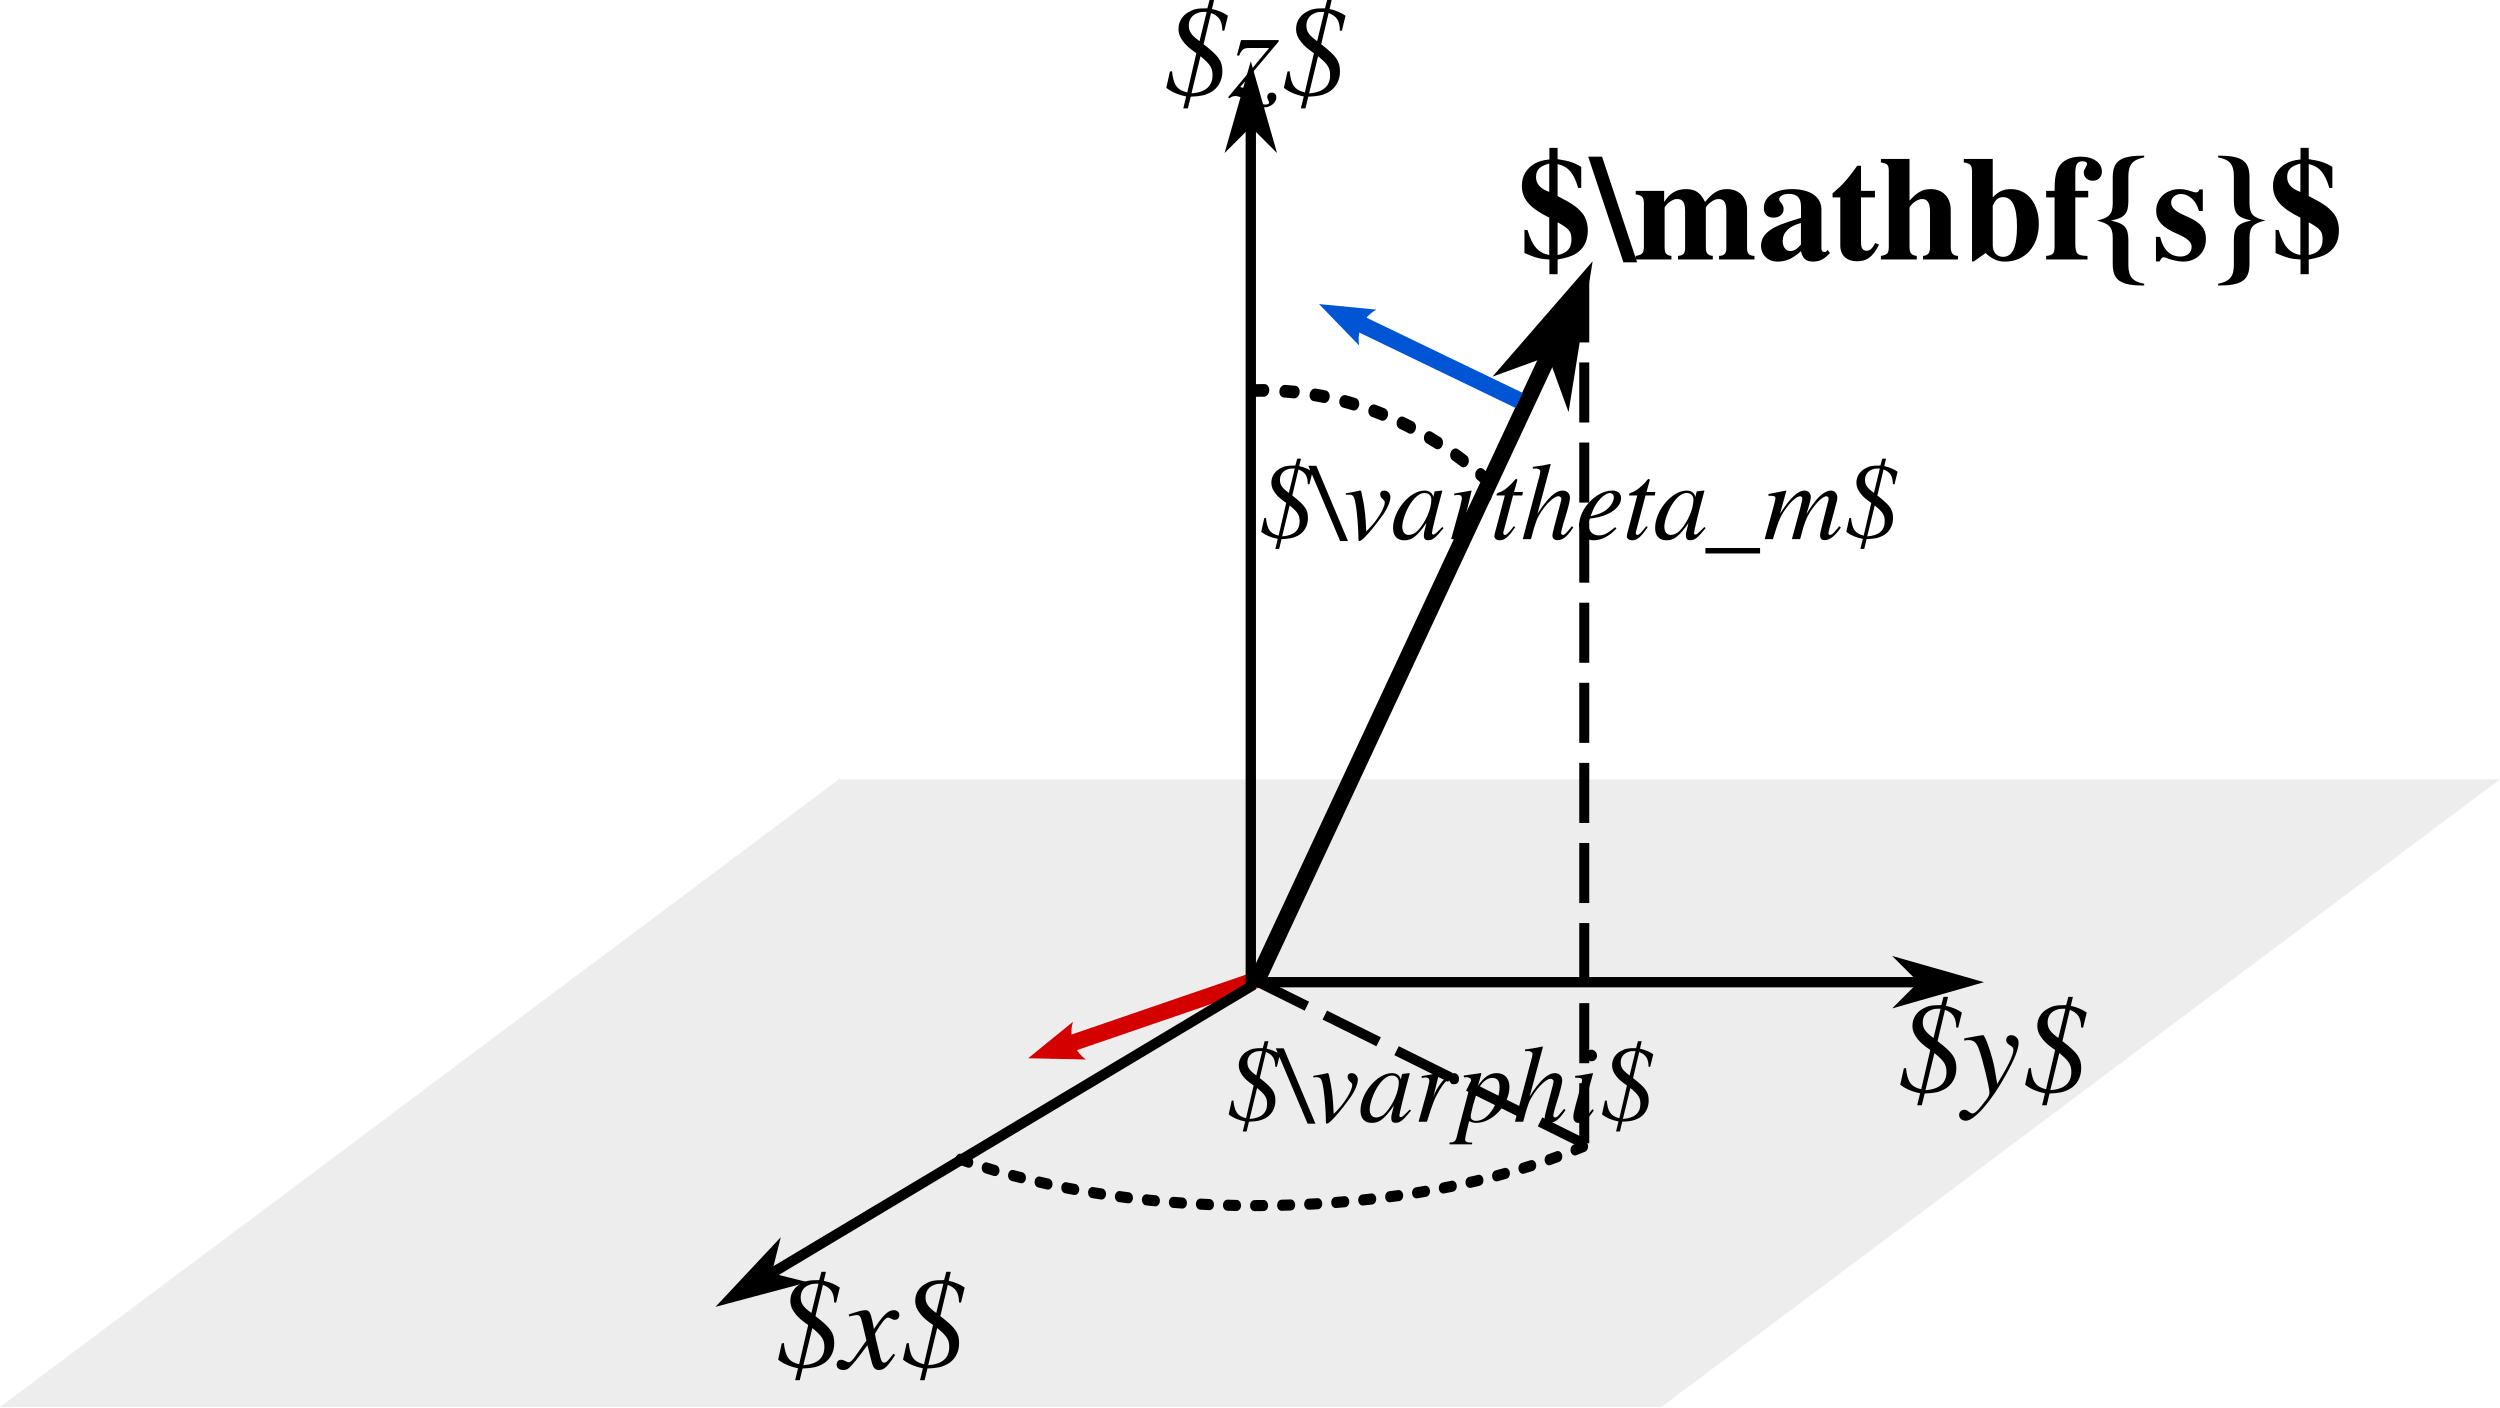
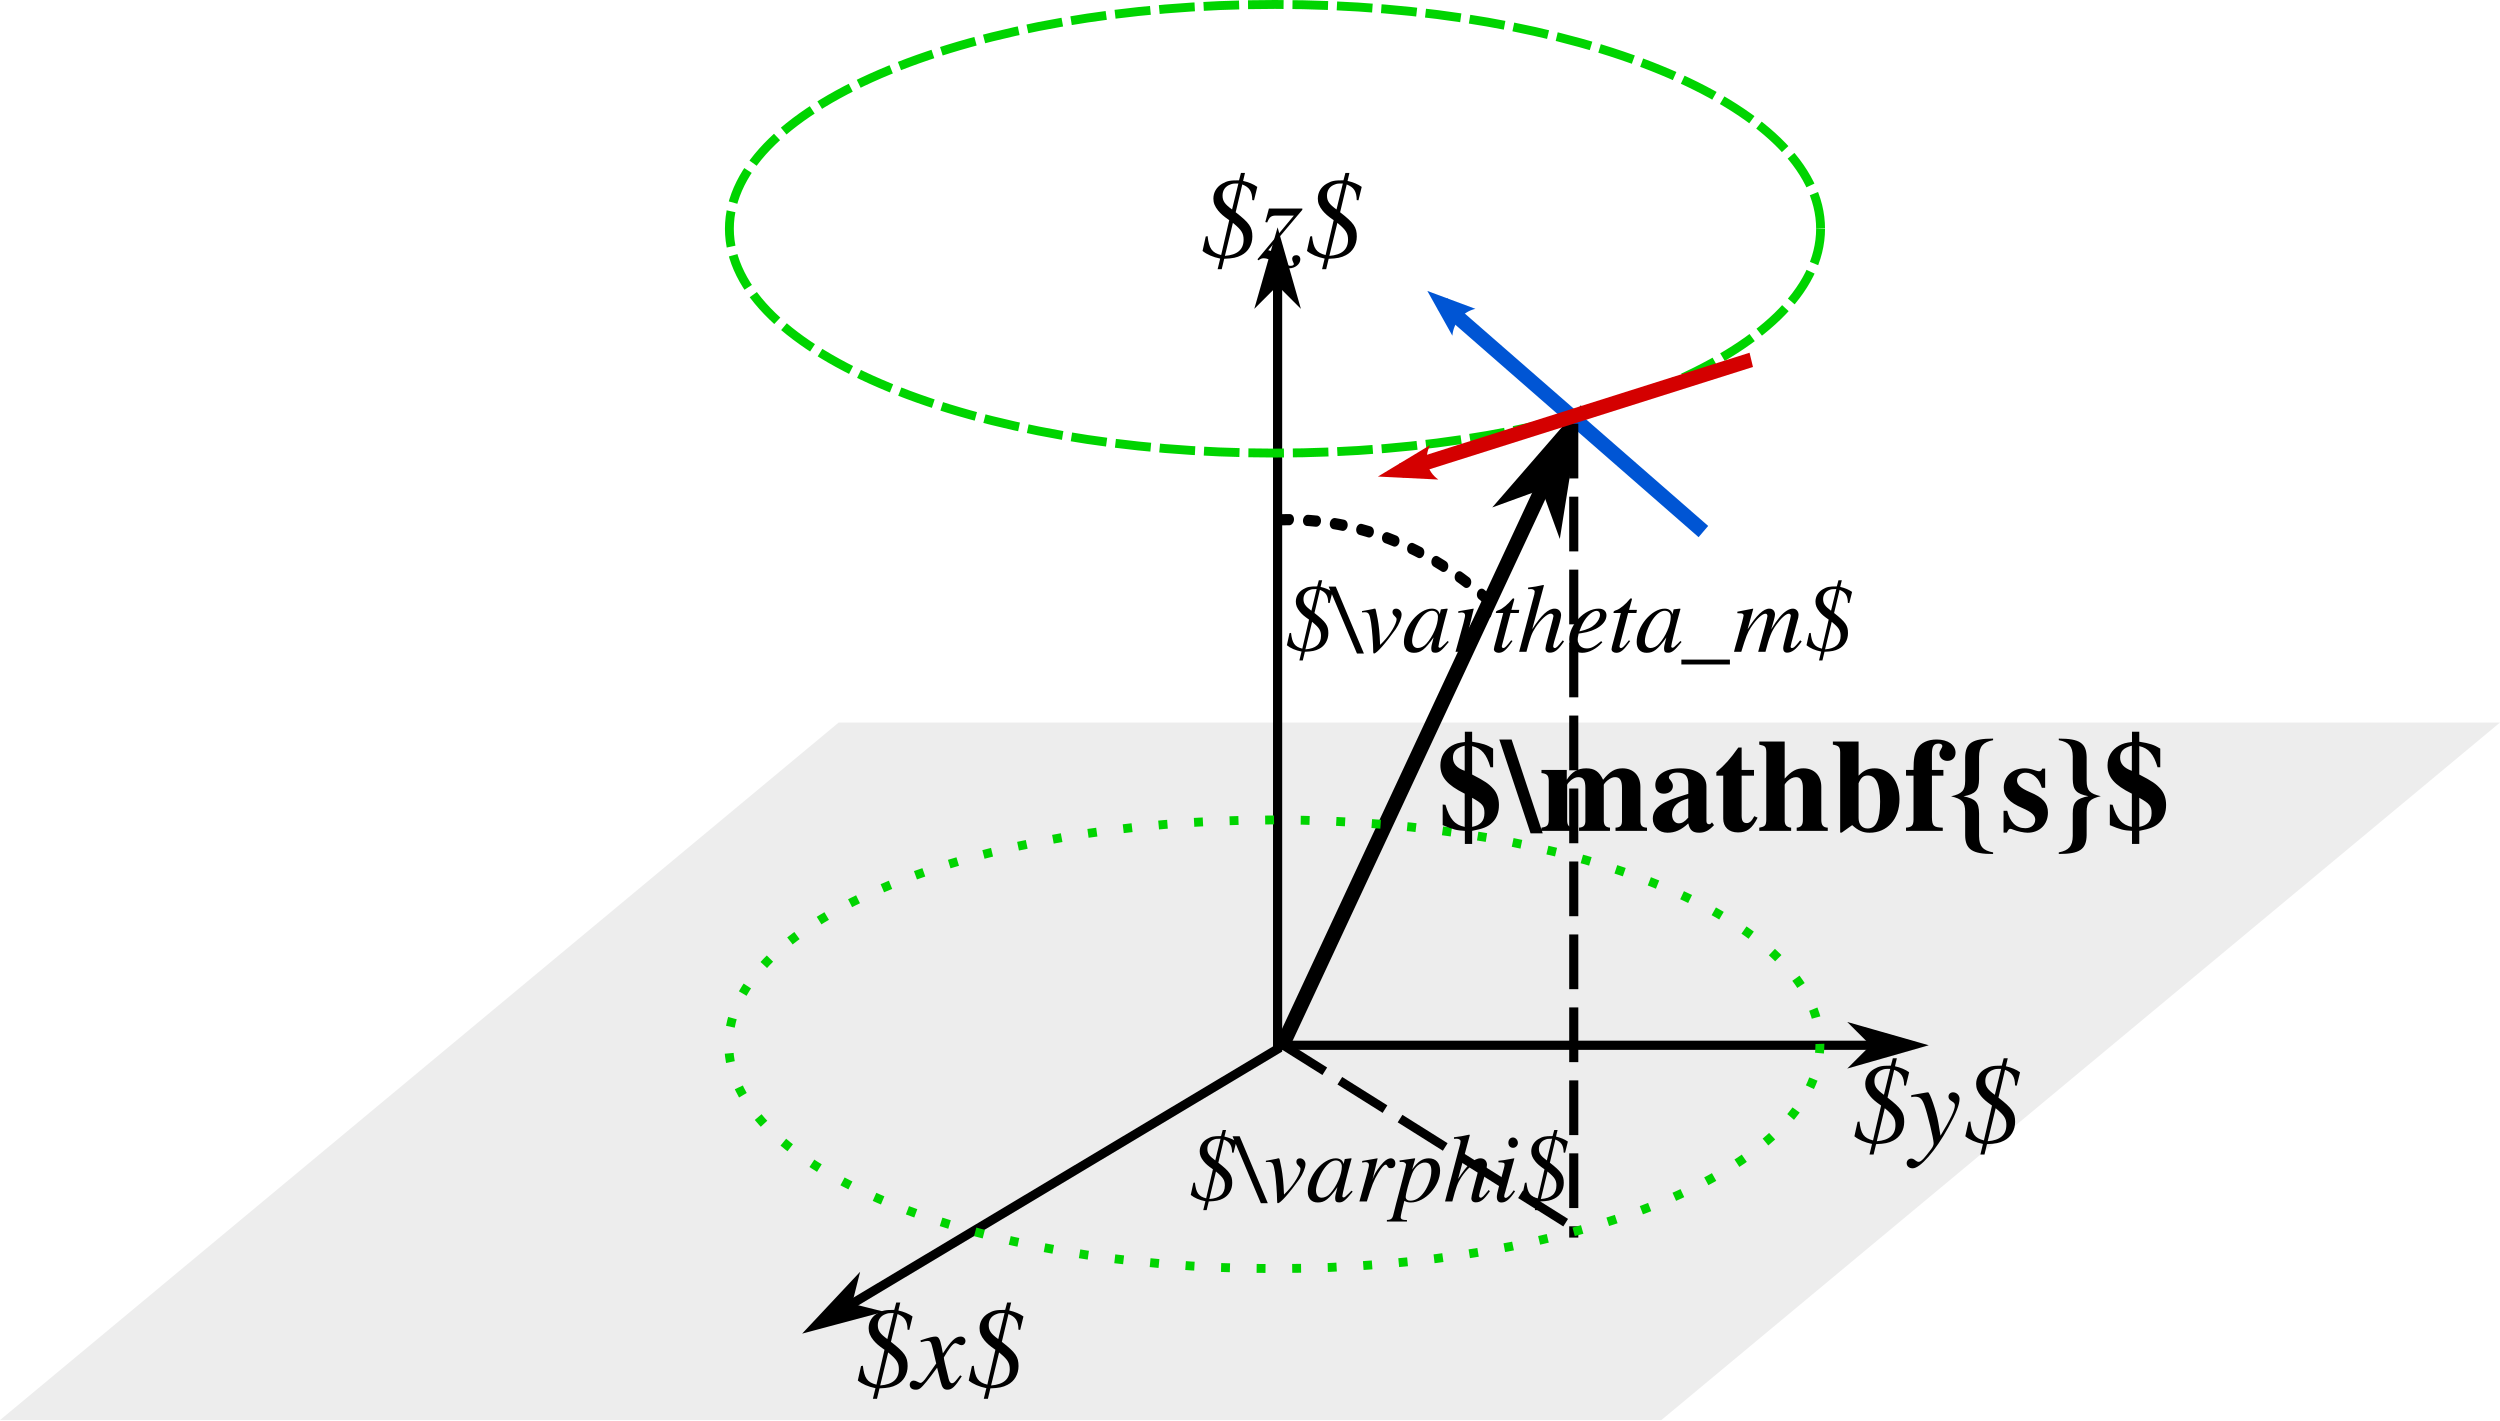
- <svg xmlns="http://www.w3.org/2000/svg" xmlns:xlink="http://www.w3.org/1999/xlink" width="499.452" height="281.1" id="svg2" version="1.1">
+ <svg xmlns="http://www.w3.org/2000/svg" xmlns:xlink="http://www.w3.org/1999/xlink" width="562.345" height="319.428" id="svg2" version="1.1">
  <defs id="defs4">
    <marker style="overflow:visible" id="Arrow2Send" refX="0" refY="0" orient="auto">
      <path transform="matrix(-0.3,0,0,-0.3,0.69,0)" d="M 8.719,4.034 -2.207,0.016 8.719,-4.002 c -1.745,2.372 -1.735,5.617 -6e-7,8.035 z" style="fill-rule:evenodd;stroke-width:0.625;stroke-linejoin:round" id="path3794" />
    </marker>
    <linearGradient id="linearGradient4585">
      <stop style="stop-color:#cccccc;stop-opacity:1;" offset="0" id="stop4587" />
      <stop id="stop4589" offset="0.664" style="stop-color:#cccccc;stop-opacity:0.498;" />
      <stop style="stop-color:#cccccc;stop-opacity:0;" offset="1" id="stop4591" />
    </linearGradient>
    <linearGradient id="linearGradient4573">
      <stop style="stop-color:#cccccc;stop-opacity:0.498;" offset="0" id="stop4583" />
      <stop id="stop4577" offset="1" style="stop-color:#cccccc;stop-opacity:0;" />
    </linearGradient>
    <marker style="overflow:visible" id="Arrow1Mend" refX="0" refY="0" orient="auto">
      <path transform="matrix(-0.4,0,0,-0.4,-4,0)" style="fill-rule:evenodd;stroke:#000000;stroke-width:1pt" d="M 0,0 5,-5 -12.5,0 5,5 0,0 Z" id="path3770" />
    </marker>
    <marker style="overflow:visible" id="Arrow1Mstart" refX="0" refY="0" orient="auto">
      <path transform="matrix(0.4,0,0,0.4,4,0)" style="fill-rule:evenodd;stroke:#000000;stroke-width:1pt" d="M 0,0 5,-5 -12.5,0 5,5 0,0 Z" id="path3767" />
    </marker>
    <marker style="overflow:visible" id="Arrow2SendJ" refX="0" refY="0" orient="auto">
      <path transform="matrix(-0.3,0,0,-0.3,0.69,0)" d="M 8.719,4.034 -2.207,0.016 8.719,-4.002 c -1.745,2.372 -1.735,5.617 -6e-7,8.035 z" style="fill:#800000;fill-rule:evenodd;stroke:#800000;stroke-width:0.625;stroke-linejoin:round" id="path3145" />
    </marker>
    <linearGradient xlink:href="#linearGradient4573" id="linearGradient3275" gradientUnits="userSpaceOnUse" x1="325.017" y1="363.186" x2="325.017" y2="379.096" gradientTransform="matrix(3.303056,0,0,3.303056,-681.3398,-937.4149)" />
  </defs>
-   <g id="layer1" transform="translate(-151.7025,-86.81512)">
-     <rect style="fill:#ededed;fill-opacity:1;stroke:none" id="rect4143" width="331.903" height="209.275" x="643.312" y="404.762" transform="matrix(1,0,-0.8006186,0.5991744,0,0)" />
-     <g id="g5520" style="fill:#d40000;fill-opacity:1;stroke:none" transform="matrix(0.8781197,0.478441,-0.478441,0.8781197,184.2954,-158.3922)">
-       <g id="g5536" style="fill:#d40000;fill-opacity:1">
-         <path id="path4942" d="M 402.688,280.344 372,313.875 l 2.438,2.219 30.688,-33.531 -2.438,-2.219 z" style="color:#000000;font-style:normal;font-variant:normal;font-weight:normal;font-stretch:normal;font-size:medium;line-height:normal;font-family:Sans;-inkscape-font-specification:Sans;text-indent:0;text-align:start;text-decoration:none;text-decoration-line:none;letter-spacing:normal;word-spacing:normal;text-transform:none;direction:ltr;block-progression:tb;writing-mode:lr-tb;baseline-shift:baseline;text-anchor:start;display:inline;overflow:visible;visibility:visible;fill:#d40000;fill-opacity:1;stroke:none;stroke-width:3.303;marker:none;enable-background:accumulate" />
-         <path d="m 380.47,312.986 -10.245,5.301 4.37,-10.676 c 0.567,2.863 2.946,5.026 5.875,5.374 z" style="fill:#d40000;fill-opacity:1;fill-rule:evenodd;stroke:none" id="path5526" />
-       </g>
-     </g>
+   <g id="layer1" transform="translate(-114.2088,-47.91587)">
+     <rect style="fill:#ededed;fill-opacity:1;stroke:none" id="rect4143" width="373.697" height="245.371" x="555.868" y="329.089" transform="matrix(1,0,-0.7688249,0.6394593,0,0)" />
+     <text xml:space="preserve" style="font-style:normal;font-variant:normal;font-weight:normal;font-stretch:normal;font-size:20px;line-height:125%;font-family:msbm10;-inkscape-font-specification:msbm10;letter-spacing:0px;word-spacing:0px;fill:#000000;fill-opacity:1;stroke:none;stroke-width:1px;stroke-linecap:butt;stroke-linejoin:miter;stroke-opacity:1" x="304.286" y="354.505" id="text3380">
+       <tspan id="tspan3382" x="304.286" y="354.505" />
+     </text>
    <path id="path2985" d="m 401.588,103.116 0,180.76 -103.459,61.935" style="fill:none;stroke:#000000;stroke-width:2.064;stroke-linecap:butt;stroke-linejoin:miter;stroke-miterlimit:4;stroke-dasharray:none;stroke-opacity:1;marker-start:url(#Arrow1Mstart);marker-end:url(#Arrow1Mend)" />
    <path id="path2987" d="m 401.577,283.037 142.422,0" style="fill:url(#linearGradient3275);fill-opacity:1;stroke:#000000;stroke-width:2.064;stroke-linecap:butt;stroke-linejoin:miter;stroke-miterlimit:4;stroke-dasharray:none;stroke-opacity:1;marker-end:url(#Arrow1Mend)" />
    <path id="path4595" d="M 403.052,282.227 467.129,144.906" style="fill:none;stroke:#000000;stroke-width:3.303px;stroke-linecap:butt;stroke-linejoin:miter;stroke-opacity:1;marker-end:url(#Arrow1Mend)" />
-     <path transform="matrix(4.30661,0,0,5.298712,-1009.213,-1673.697)" d="m 343.027,375.479 c -8.143,2.795 -20.333,2.983 -29.041,0.45" id="path4858" style="fill:none;stroke:#000000;stroke-width:0.419;stroke-linecap:round;stroke-miterlimit:4;stroke-dasharray:0.419, 0.837;stroke-dashoffset:0;stroke-opacity:1" />
-     <g id="g5528" style="fill:#0055d4;fill-opacity:1;stroke:none">
-       <path style="color:#000000;font-style:normal;font-variant:normal;font-weight:normal;font-stretch:normal;font-size:medium;line-height:normal;font-family:Sans;-inkscape-font-specification:Sans;text-indent:0;text-align:start;text-decoration:none;text-decoration-line:none;letter-spacing:normal;word-spacing:normal;text-transform:none;direction:ltr;block-progression:tb;writing-mode:lr-tb;baseline-shift:baseline;text-anchor:start;display:inline;overflow:visible;visibility:visible;fill:#0055d4;fill-opacity:1;fill-rule:nonzero;stroke:none;stroke-width:3.303;marker:none;enable-background:accumulate" d="m 419.969,148 -1.438,2.969 35.938,17.344 1.438,-3 L 419.969,148 Z" id="path3234" />
-       <path id="path5534" style="fill:#0055d4;fill-opacity:1;fill-rule:evenodd;stroke:none;stroke-width:0.619;stroke-linejoin:round" d="m 423.237,155.85 -8.024,-8.288 11.481,1.115 c -2.579,1.366 -3.966,4.267 -3.458,7.173 z" />
+     <g id="g4262" transform="matrix(0.7472278,0.664568,-0.664568,0.7472278,88.65067,-294.4699)">
+       <g transform="matrix(0.8927948,-0.4504636,0.4504636,0.8927948,92.86816,129.6819)" style="fill:#0055d4;fill-opacity:1;stroke:none" id="g5528">
+         <path id="path3234" d="m 419.969,148 -1.438,2.969 69.864,34.461 1.438,-3 z" style="color:#000000;font-style:normal;font-variant:normal;font-weight:normal;font-stretch:normal;font-size:medium;line-height:normal;font-family:Sans;-inkscape-font-specification:Sans;text-indent:0;text-align:start;text-decoration:none;text-decoration-line:none;letter-spacing:normal;word-spacing:normal;text-transform:none;direction:ltr;block-progression:tb;writing-mode:lr-tb;baseline-shift:baseline;text-anchor:start;display:inline;overflow:visible;visibility:visible;fill:#0055d4;fill-opacity:1;fill-rule:nonzero;stroke:none;stroke-width:3.303;marker:none;enable-background:accumulate" />
+         <path d="m 423.237,155.85 -8.024,-8.288 11.481,1.115 c -2.579,1.366 -3.966,4.267 -3.458,7.173 z" style="fill:#0055d4;fill-opacity:1;fill-rule:evenodd;stroke:none;stroke-width:0.619;stroke-linejoin:round" id="path5534" />
+       </g>
    </g>
-     <path style="fill:none;stroke:#000000;stroke-width:2;stroke-linecap:butt;stroke-linejoin:miter;stroke-miterlimit:4;stroke-dasharray:12, 4;stroke-dashoffset:0;stroke-opacity:1" d="m 468.206,143.225 0,173.999" id="path4104" />
-     <path style="fill:none;stroke:#000000;stroke-width:2;stroke-linecap:butt;stroke-linejoin:miter;stroke-miterlimit:4;stroke-dasharray:12, 4;stroke-dashoffset:0;stroke-opacity:1" d="m 402.041,282.5 65.66,32.577" id="path4104-2" />
-     <path style="fill:none;stroke:#000000;stroke-width:2.294;stroke-linecap:round;stroke-linejoin:miter;stroke-miterlimit:4;stroke-dasharray:2.294, 4.588;stroke-dashoffset:0;stroke-opacity:1" id="path4129" d="m 274.892,402.805 c 16.028,11.89 27.801,29.184 33.409,49.074" transform="matrix(0.7386865,-0.6740492,0.4944436,0.8692097,0,0)" />
-     <g id="g3031">
-       <text id="text3036" y="138.653" x="454.884" style="font-style:italic;font-variant:normal;font-weight:normal;font-stretch:normal;font-size:26.424px;line-height:125%;font-family:'Nimbus Sans L';-inkscape-font-specification:'Sans Italic';letter-spacing:0px;word-spacing:0px;fill:#000000;fill-opacity:1;stroke:none" xml:space="preserve">
-         <tspan style="font-style:normal;font-variant:normal;font-weight:bold;font-stretch:normal;font-size:29.728px;font-family:'Nimbus Roman No9 L';-inkscape-font-specification:'Nimbus Roman No9 L Bold'" y="138.653" x="454.884" id="tspan3038">$\mathbf{s}$</tspan>
+     <path style="fill:none;stroke:#000000;stroke-width:2.051;stroke-linecap:butt;stroke-linejoin:miter;stroke-miterlimit:4;stroke-dasharray:12.309, 4.103;stroke-dashoffset:0;stroke-opacity:1" d="m 468.206,143.225 0,183.07" id="path4104" />
+     <path style="fill:none;stroke:#000000;stroke-width:2;stroke-linecap:butt;stroke-linejoin:miter;stroke-miterlimit:4;stroke-dasharray:12, 4;stroke-dashoffset:0;stroke-opacity:1" d="m 402.041,282.5 66.265,41.648" id="path4104-2" />
+     <path style="fill:none;stroke:#000000;stroke-width:2.294;stroke-linecap:round;stroke-linejoin:miter;stroke-miterlimit:4;stroke-dasharray:2.294, 4.588;stroke-dashoffset:0;stroke-opacity:1" id="path4129" d="m 274.892,402.805 a 86.697,92.076 0 0 1 33.409,49.074" transform="matrix(0.7386865,-0.6740492,0.4944436,0.8692097,0,0)" />
+     <ellipse style="opacity:1;fill:none;fill-opacity:1;fill-rule:nonzero;stroke:#00d400;stroke-width:2;stroke-linecap:butt;stroke-linejoin:round;stroke-miterlimit:4;stroke-dasharray:8, 2;stroke-dashoffset:0;stroke-opacity:1" id="path4222" cx="401.001" cy="99.374" rx="122.725" ry="50.458" />
+     <g id="g4252" transform="matrix(1.181332,0.03657291,-0.1628596,1.01694,50.85003,-161.2353)">
+       <g transform="matrix(0.8781197,0.478441,-0.478441,0.8781197,184.2954,-158.3922)" style="fill:#d40000;fill-opacity:1;stroke:none" id="g5520">
+         <g style="fill:#d40000;fill-opacity:1" id="g5536">
+           <g id="g4258">
+             <path id="path4942" d="M 414.509,260.238 372,313.875 l 2.438,2.219 42.509,-53.638 z" style="color:#000000;font-style:normal;font-variant:normal;font-weight:normal;font-stretch:normal;font-size:medium;line-height:normal;font-family:Sans;-inkscape-font-specification:Sans;text-indent:0;text-align:start;text-decoration:none;text-decoration-line:none;letter-spacing:normal;word-spacing:normal;text-transform:none;direction:ltr;block-progression:tb;writing-mode:lr-tb;baseline-shift:baseline;text-anchor:start;display:inline;overflow:visible;visibility:visible;fill:#d40000;fill-opacity:1;stroke:none;stroke-width:3.303;marker:none;enable-background:accumulate" />
+             <path d="m 380.47,312.986 -10.245,5.301 4.37,-10.676 c 0.567,2.863 2.946,5.026 5.875,5.374 z" style="fill:#d40000;fill-opacity:1;fill-rule:evenodd;stroke:none" id="path5526" />
+           </g>
+         </g>
+       </g>
+     </g>
+     <ellipse style="opacity:1;fill:none;fill-opacity:1;fill-rule:nonzero;stroke:#00d400;stroke-width:2;stroke-linecap:butt;stroke-linejoin:round;stroke-miterlimit:4;stroke-dasharray:2, 6;stroke-dashoffset:0;stroke-opacity:1" id="path4222-3" cx="400.854" cy="282.808" rx="122.725" ry="50.458" />
+     <g id="g4385">
+       <text id="text3036" y="234.806" x="437.347" style="font-style:italic;font-variant:normal;font-weight:normal;font-stretch:normal;font-size:26.424px;line-height:125%;font-family:'Nimbus Sans L';-inkscape-font-specification:'Sans Italic';letter-spacing:0px;word-spacing:0px;fill:#000000;fill-opacity:1;stroke:none" xml:space="preserve">
+         <tspan style="font-style:normal;font-variant:normal;font-weight:bold;font-stretch:normal;font-size:29.728px;font-family:'Nimbus Roman No9 L';-inkscape-font-specification:'Nimbus Roman No9 L Bold'" y="234.806" x="437.347" id="tspan3038">$\mathbf{s}$</tspan>
      </text>
      <text id="text3040" y="106.131" x="383.896" style="font-style:italic;font-variant:normal;font-weight:normal;font-stretch:normal;font-size:26.424px;line-height:125%;font-family:'Nimbus Sans L';-inkscape-font-specification:'Sans Italic';letter-spacing:0px;word-spacing:0px;fill:#000000;fill-opacity:1;stroke:none" xml:space="preserve">
        <tspan style="font-style:italic;font-variant:normal;font-weight:normal;font-stretch:normal;font-size:26.424px;font-family:'Nimbus Roman No9 L';-inkscape-font-specification:'Nimbus Roman No9 L Italic'" y="106.131" x="383.896" id="tspan3042">$z$</tspan>
      </text>
      <text id="text3040-3" y="360.215" x="306.352" style="font-style:italic;font-variant:normal;font-weight:normal;font-stretch:normal;font-size:26.424px;line-height:125%;font-family:'Nimbus Sans L';-inkscape-font-specification:'Sans Italic';letter-spacing:0px;word-spacing:0px;fill:#000000;fill-opacity:1;stroke:none" xml:space="preserve">
        <tspan style="font-style:italic;font-variant:normal;font-weight:normal;font-stretch:normal;font-size:26.424px;font-family:'Nimbus Roman No9 L';-inkscape-font-specification:'Nimbus Roman No9 L Italic'" y="360.215" x="306.352" id="tspan3042-2">$x$</tspan>
      </text>
      <text id="text3040-3-6" y="305.277" x="530.523" style="font-style:italic;font-variant:normal;font-weight:normal;font-stretch:normal;font-size:26.424px;line-height:125%;font-family:'Nimbus Sans L';-inkscape-font-specification:'Sans Italic';letter-spacing:0px;word-spacing:0px;fill:#000000;fill-opacity:1;stroke:none" xml:space="preserve">
        <tspan style="font-style:italic;font-variant:normal;font-weight:normal;font-stretch:normal;font-size:26.424px;font-family:'Nimbus Roman No9 L';-inkscape-font-specification:'Nimbus Roman No9 L Italic'" y="305.277" x="530.523" id="tspan3042-2-3">$y$</tspan>
      </text>
      <text id="text4131" y="194.522" x="402.99" style="font-style:italic;font-variant:normal;font-weight:normal;font-stretch:normal;font-size:22px;line-height:125%;font-family:'Nimbus Sans L';-inkscape-font-specification:'Nimbus Roman No9 L Italic';letter-spacing:0px;word-spacing:0px;fill:#000000;fill-opacity:1;stroke:none" xml:space="preserve">
        <tspan style="font-style:italic;font-variant:normal;font-weight:normal;font-stretch:normal;font-family:'Nimbus Roman No9 L';-inkscape-font-specification:'Nimbus Roman No9 L Italic'" y="194.522" x="402.99" id="tspan4133">$\vartheta_m$<tspan id="tspan4137" style="font-size:65.001%;baseline-shift:sub" />
        </tspan>
      </text>
-       <text id="text4139" y="310.91" x="396.485" style="font-style:normal;font-variant:normal;font-weight:normal;font-stretch:normal;font-size:22px;line-height:125%;font-family:'Nimbus Sans L';-inkscape-font-specification:Sans;letter-spacing:0px;word-spacing:0px;fill:#000000;fill-opacity:1;stroke:none" xml:space="preserve">
-         <tspan style="font-style:italic;font-variant:normal;font-weight:normal;font-stretch:normal;font-family:'Nimbus Roman No9 L';-inkscape-font-specification:'Nimbus Roman No9 L Italic'" y="310.91" x="396.485" id="tspan4141">$\varphi$</tspan>
+       <text id="text4139" y="318.167" x="381.366" style="font-style:normal;font-variant:normal;font-weight:normal;font-stretch:normal;font-size:22px;line-height:125%;font-family:'Nimbus Sans L';-inkscape-font-specification:Sans;letter-spacing:0px;word-spacing:0px;fill:#000000;fill-opacity:1;stroke:none" xml:space="preserve">
+         <tspan style="font-style:italic;font-variant:normal;font-weight:normal;font-stretch:normal;font-family:'Nimbus Roman No9 L';-inkscape-font-specification:'Nimbus Roman No9 L Italic'" y="318.167" x="381.366" id="tspan4141">$\varphi$</tspan>
      </text>
    </g>
-     <text xml:space="preserve" style="font-style:normal;font-variant:normal;font-weight:normal;font-stretch:normal;font-size:20px;line-height:125%;font-family:msbm10;-inkscape-font-specification:msbm10;letter-spacing:0px;word-spacing:0px;fill:#000000;fill-opacity:1;stroke:none;stroke-width:1px;stroke-linecap:butt;stroke-linejoin:miter;stroke-opacity:1" x="304.286" y="354.505" id="text3380">
-       <tspan id="tspan3382" x="304.286" y="354.505" />
-     </text>
  </g>
</svg>
